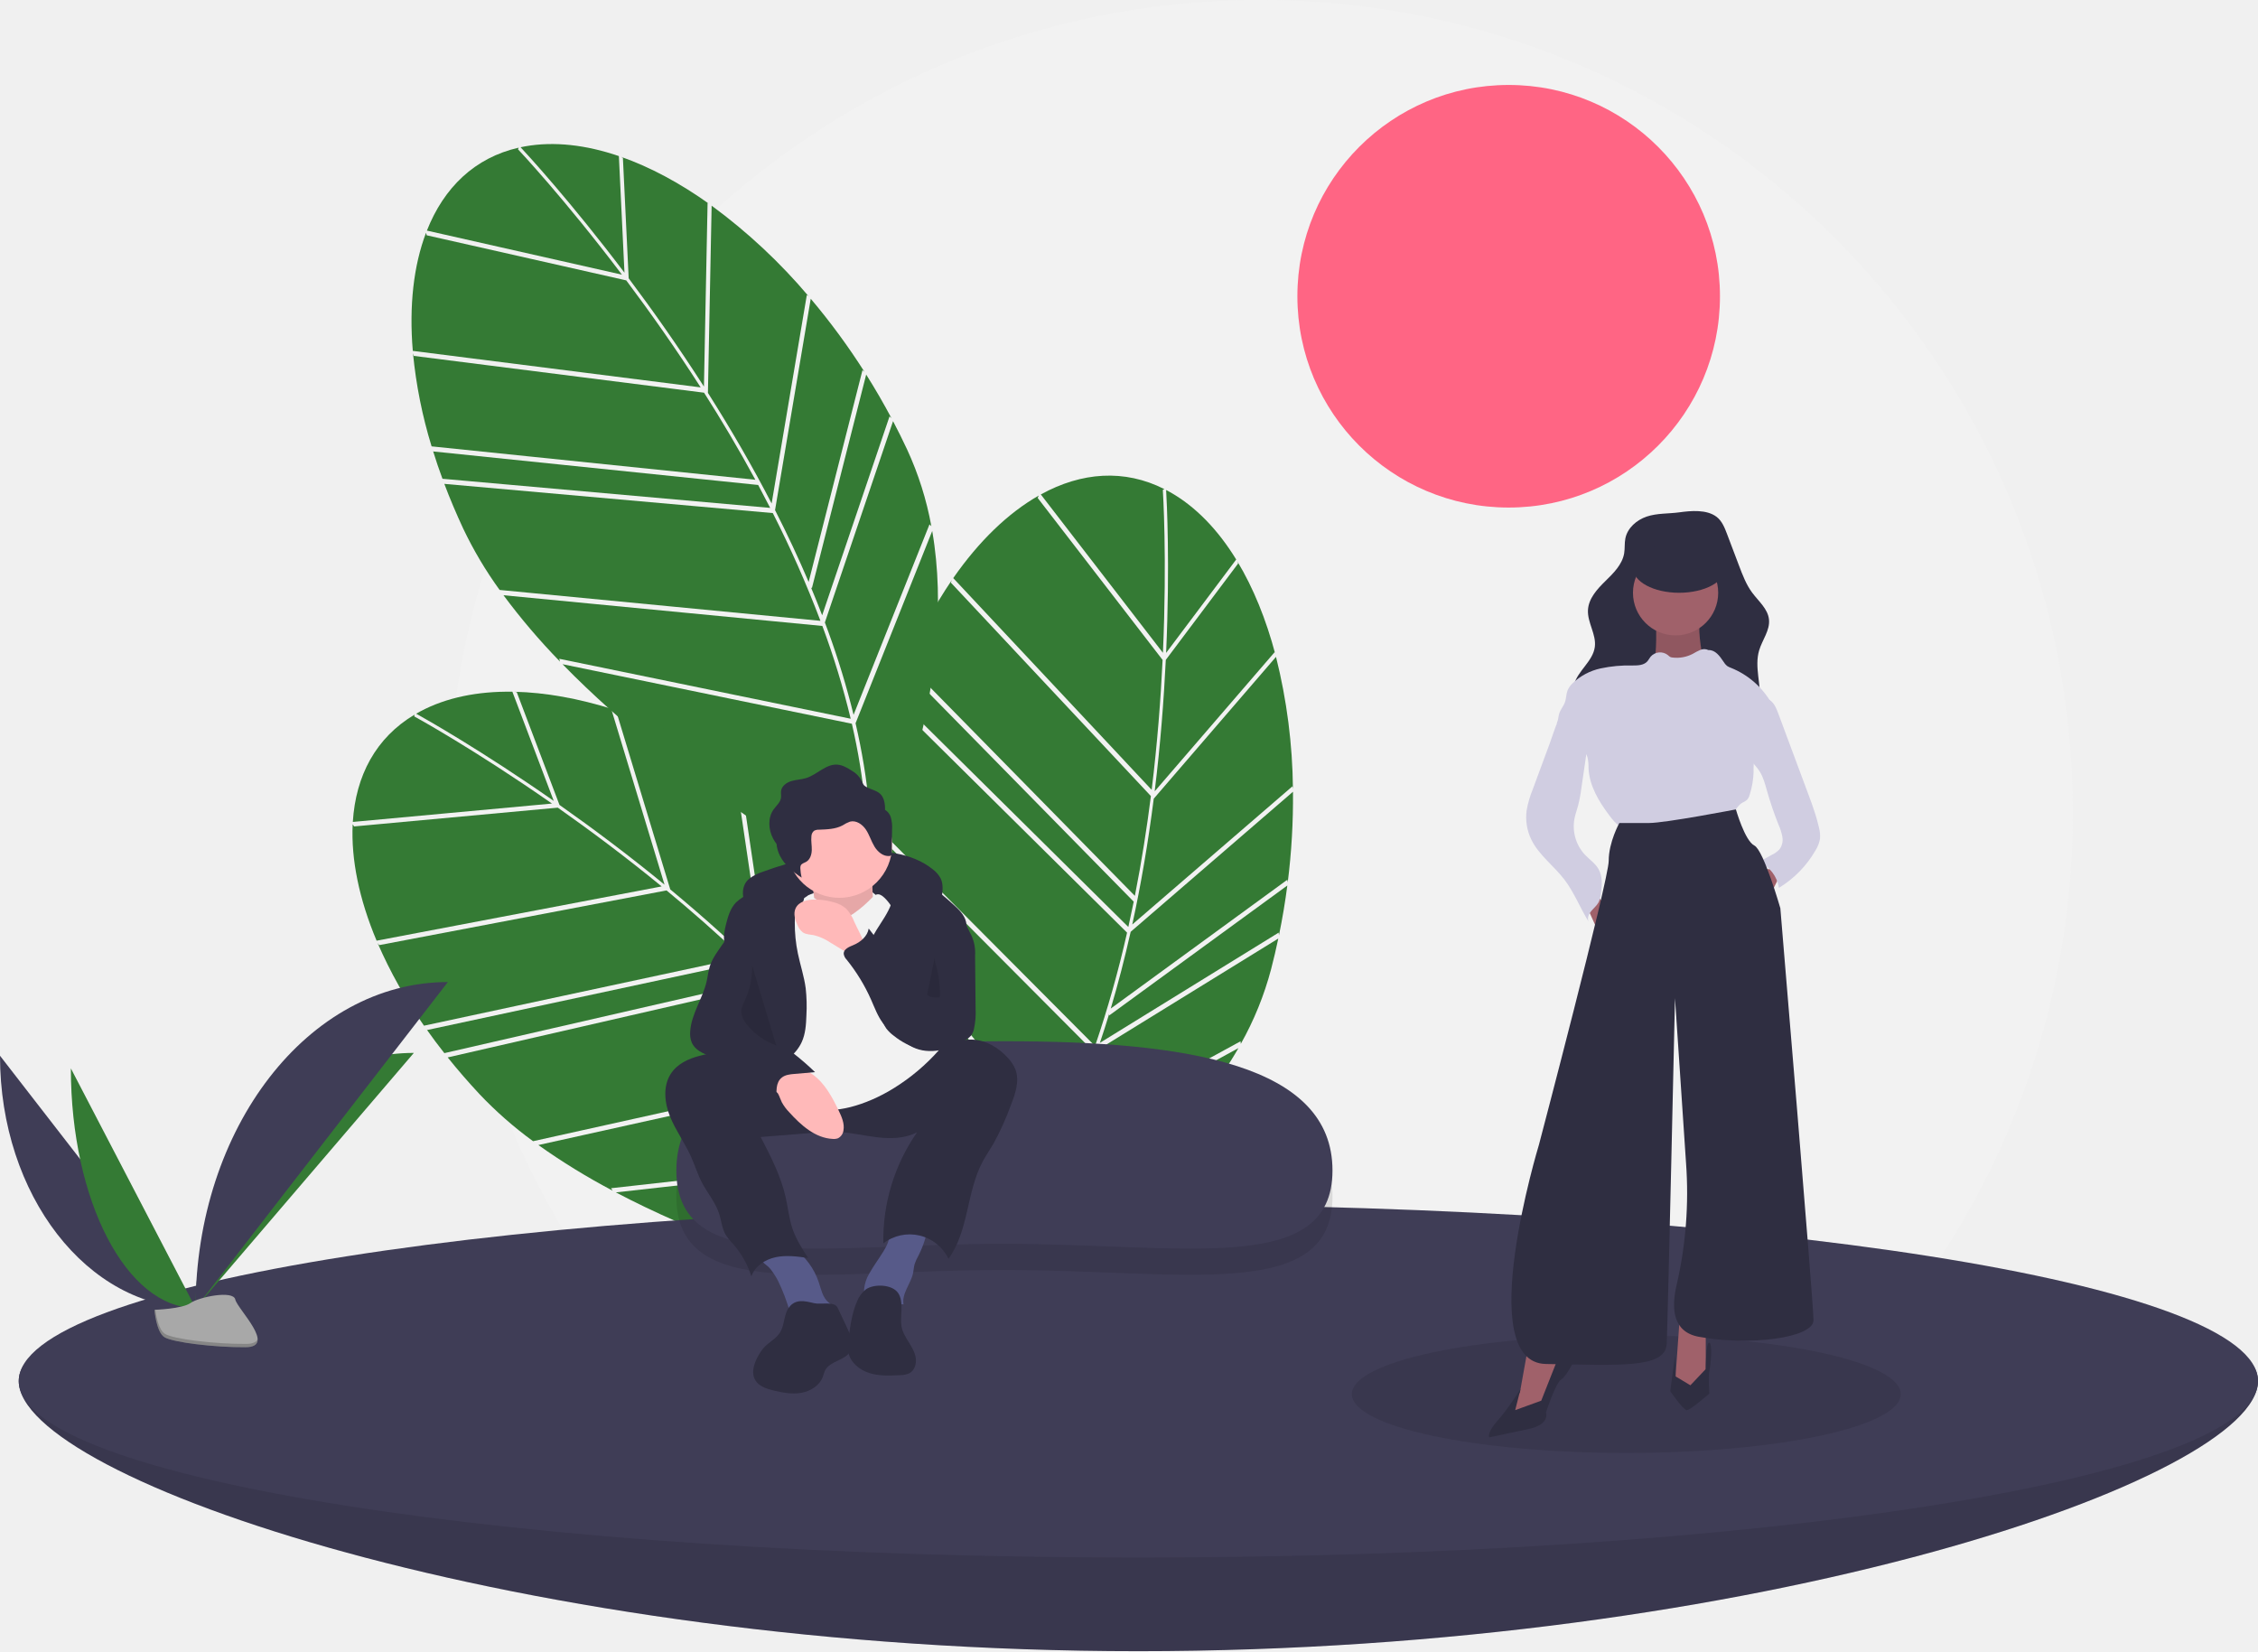
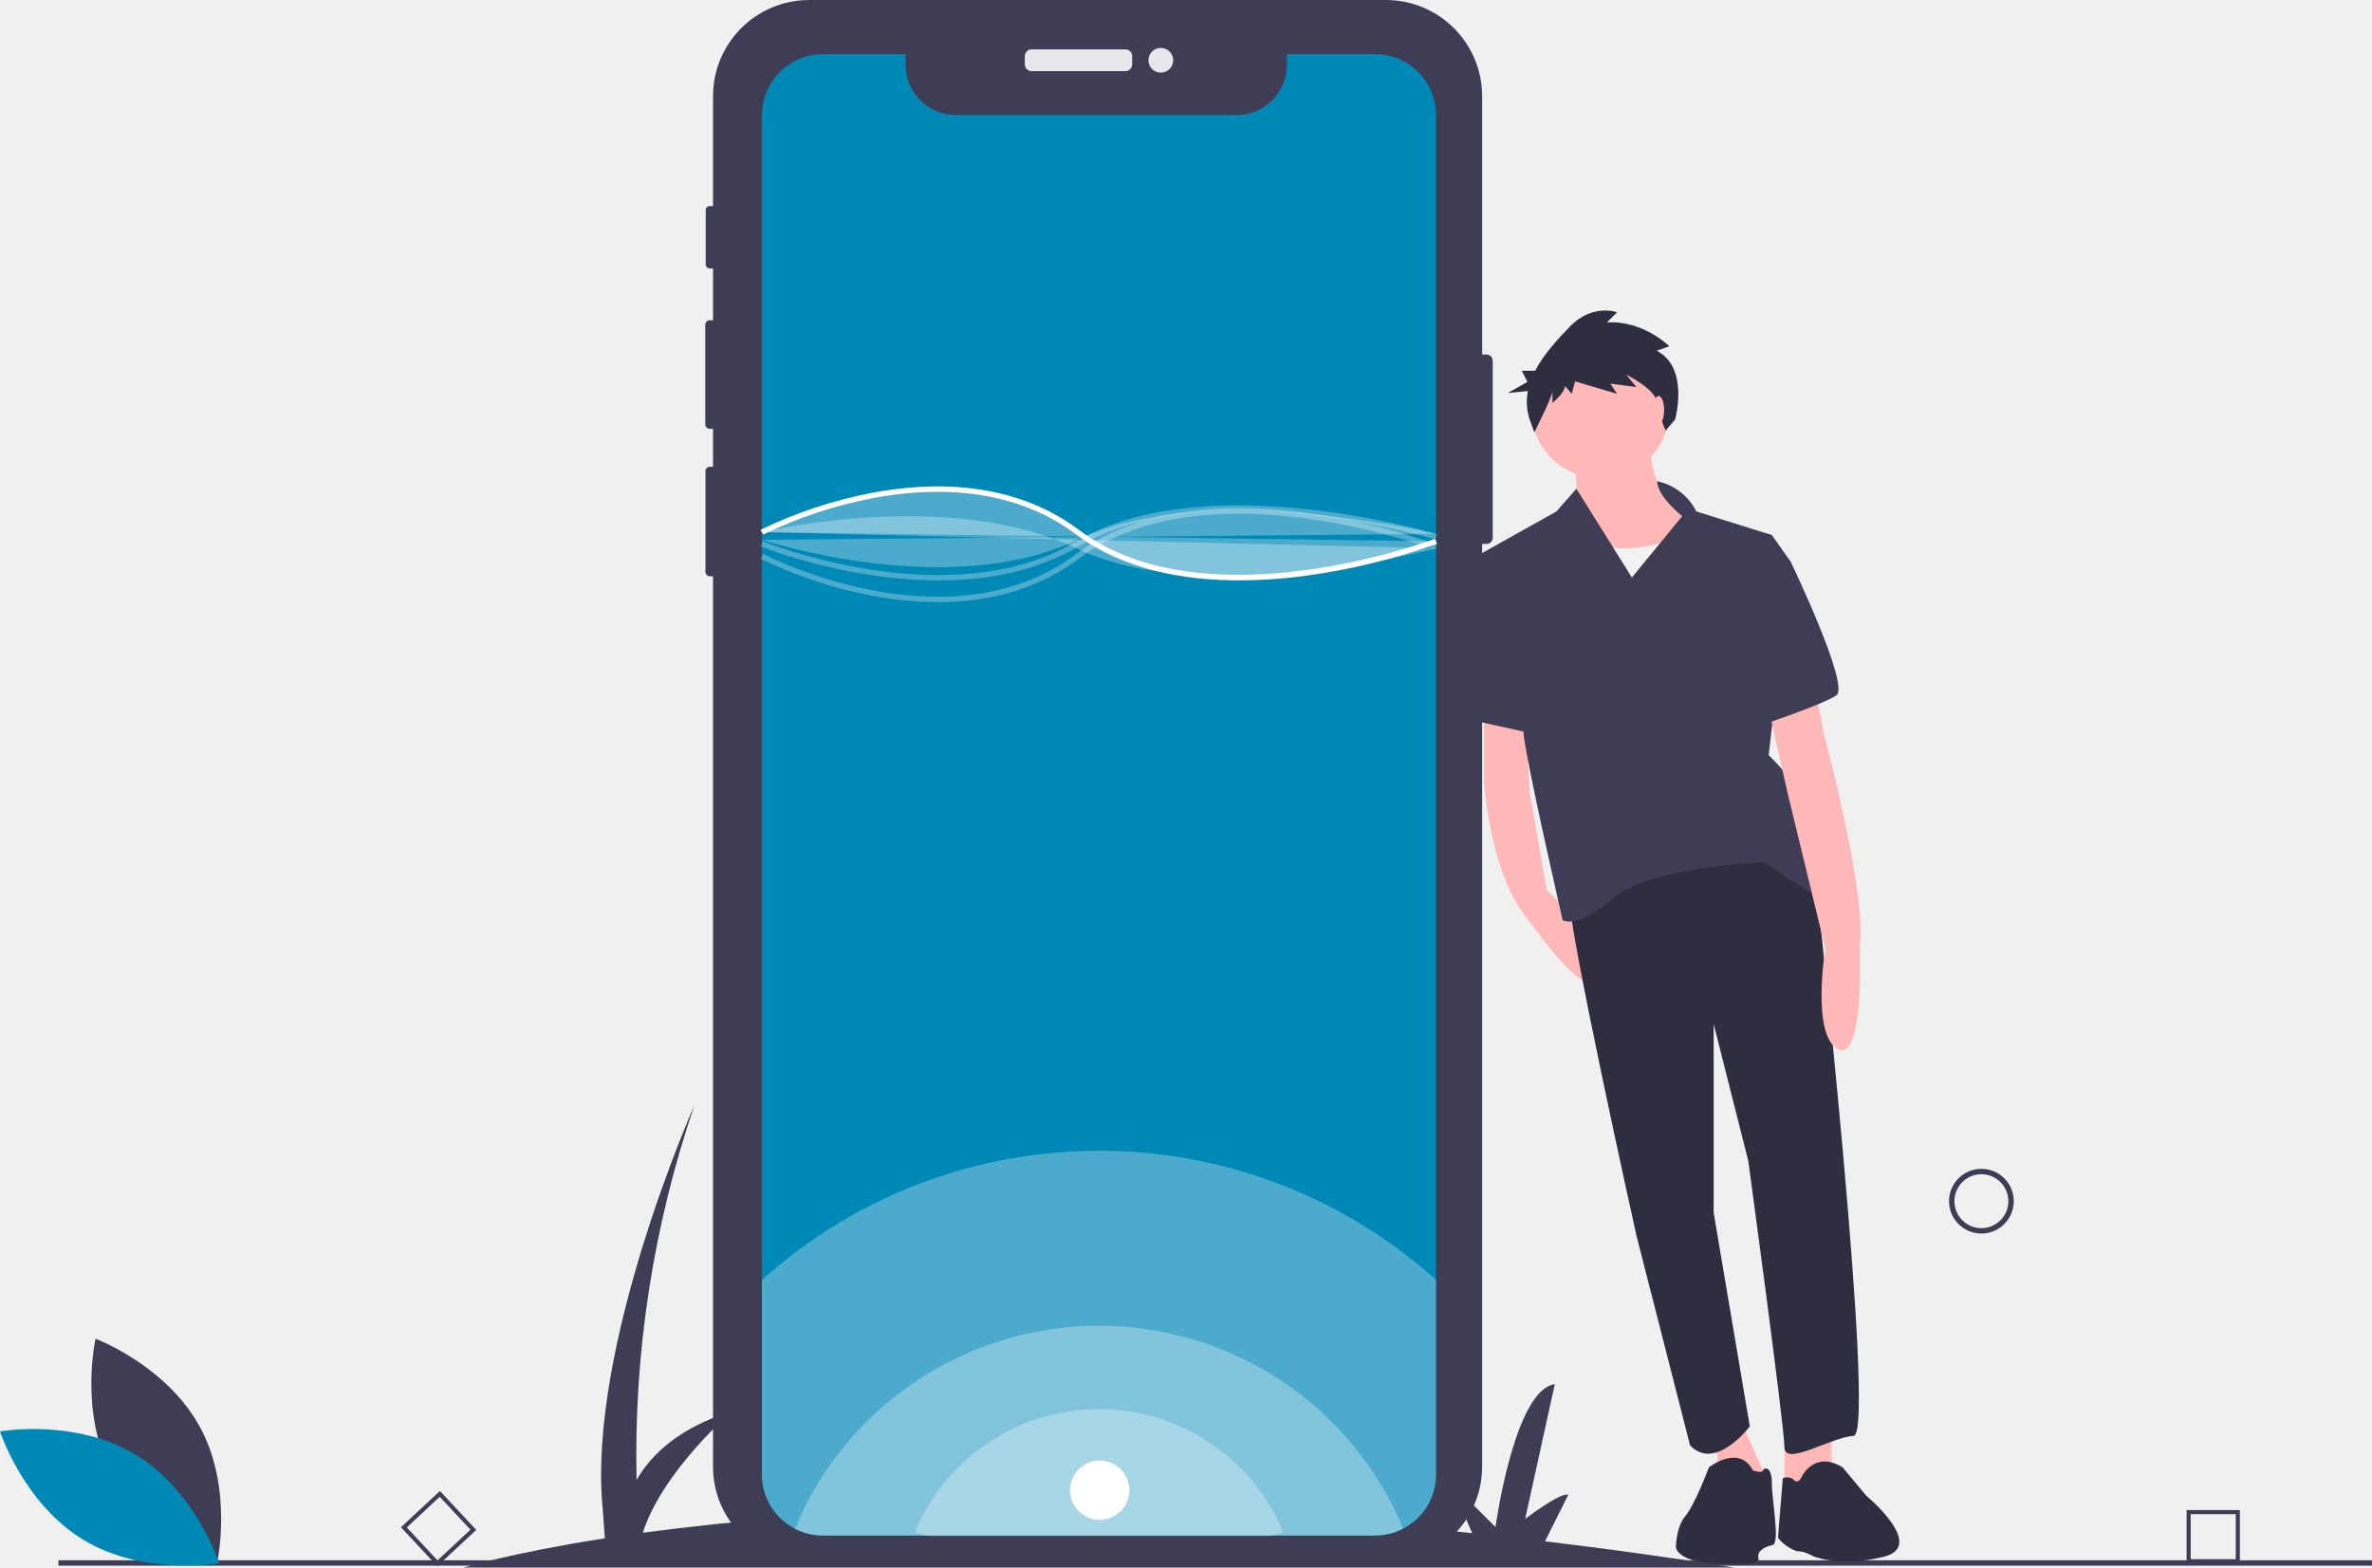
- <svg xmlns="http://www.w3.org/2000/svg" id="abb9925b-5072-4c18-b5df-2f889316df63" data-name="Layer 1" width="1036.608" height="758.001" viewBox="0 0 1036.608 758.001">
-   <circle cx="578.606" cy="373" r="373" fill="#f2f2f2" />
-   <circle cx="692.607" cy="136.001" r="97" fill="#ff6584" />
-   <path d="M367.66,143.483l2.652,55.277c10.991,14.659,22.848,31.434,34.55,49.716l1.671-84.33.922.589c-13.536-9.67-27.296-17.068-40.716-21.764Z" transform="translate(-81.696 -70.99933)" fill="#347a34" />
-   <path d="M368.379,196.191l-2.568-53.545c-15.071-5.14-29.695-6.845-43.062-4.461-.695.124-1.379.267-2.061.412C324.084,142.241,343.877,163.76,368.379,196.191Z" transform="translate(-81.696 -70.99933)" fill="#347a34" />
-   <path d="M490.072,262.138l.89.849q-5.479-10.305-11.616-20.038l-24.925,98.072-.422-.372q2.703,6.454,5.141,12.819Z" transform="translate(-81.696 -70.99933)" fill="#347a34" />
-   <path d="M452.102,206.382l.918.735a258.753,258.753,0,0,0-44.628-41.701l-1.703,85.937q16.335,25.778,29.249,50.782Z" transform="translate(-81.696 -70.99933)" fill="#347a34" />
-   <path d="M271.298,233.212a216.052,216.052,0,0,0,8.537,42.701L428.467,291.243c-7.759-14.309-15.769-27.733-23.545-39.967L271.676,234.381Z" transform="translate(-81.696 -70.99933)" fill="#347a34" />
-   <path d="M285.242,291.953l-.4-1.166,150.429,13.371q-2.726-5.332-5.513-10.523L280.578,278.248l-.392-1.168Q282.441,284.434,285.242,291.953Z" transform="translate(-81.696 -70.99933)" fill="#347a34" />
-   <path d="M477.652,240.904l.905.797a309.002,309.002,0,0,0-24.667-33.563l-16.383,97.048q8.517,16.722,15.428,32.973Z" transform="translate(-81.696 -70.99933)" fill="#347a34" />
-   <path d="M474.471,403.018c5.978,25.871,8.244,50.332,6.748,73.113,8.412-17.924,40.403-92.177,28.445-161.379Z" transform="translate(-81.696 -70.99933)" fill="#347a34" />
-   <path d="M312.838,344.256A298.924,298.924,0,0,0,338.787,374.717l-.363-1.296L472.235,400.949a371.629,371.629,0,0,0-13.01-42.596Z" transform="translate(-81.696 -70.99933)" fill="#347a34" />
-   <path d="M367.224,197.094c-26.518-35.082-47.442-57.255-47.743-57.572l.345-.739c-20.124,4.569-34.332,18.26-42.15,38.077Z" transform="translate(-81.696 -70.99933)" fill="#347a34" />
-   <path d="M460.379,356.76c.494,1.32.997,2.642,1.474,3.956a369.221,369.221,0,0,1,11.703,38.435l34.859-87.429.851.854a146.38,146.38,0,0,0-11.129-35.229q-3.084-6.602-6.458-13.006Z" transform="translate(-81.696 -70.99933)" fill="#347a34" />
-   <path d="M403.364,248.838c-11.582-18.067-23.305-34.64-34.17-49.126l-91.603-20.699-.311-1.156c-5.719,15.06-7.809,33.56-6.077,54.223Z" transform="translate(-81.696 -70.99933)" fill="#347a34" />
-   <path d="M472.777,403.245l-132.832-27.327C395.817,433.273,473.985,477.26,478.974,480.04,481.302,454.77,478.662,428.814,472.777,403.245Z" transform="translate(-81.696 -70.99933)" fill="#347a34" />
-   <path d="M458.284,355.998l.03-.087A501.541,501.541,0,0,0,436.478,306.536L285.679,293.132q3.84,10.17,8.681,20.557a179.711,179.711,0,0,0,16.701,28.132Z" transform="translate(-81.696 -70.99933)" fill="#347a34" />
-   <path d="M650.107,329.67l-33.214,44.265c-.885,18.3-2.452,38.783-5.1,60.327l55.074-63.884.334,1.042c-4.258-16.081-10.137-30.556-17.478-42.732Z" transform="translate(-81.696 -70.99933)" fill="#347a34" />
-   <path d="M617.042,370.724l32.174-42.877c-8.33-13.572-18.505-24.212-30.32-30.902-.615-.348-1.232-.674-1.85-.998C617.338,300.92,618.856,330.118,617.042,370.724Z" transform="translate(-81.696 -70.99933)" fill="#347a34" />
-   <path d="M668.707,499.133l.144,1.221q2.353-11.431,3.834-22.842l-81.749,59.637-.088-.555q-2.034,6.694-4.217,13.152Z" transform="translate(-81.696 -70.99933)" fill="#347a34" />
-   <path d="M675.025,431.973l.238,1.151a258.753,258.753,0,0,0-7.775-60.582l-56.124,65.101q-3.861,30.273-9.862,57.767Z" transform="translate(-81.696 -70.99933)" fill="#347a34" />
-   <path d="M518.659,337.317A216.052,216.052,0,0,0,497.999,375.65L602.696,482.257c3.15-15.969,5.543-31.417,7.358-45.8l-91.848-97.999Z" transform="translate(-81.696 -70.99933)" fill="#347a34" />
-   <path d="M491.933,391.453l.436-1.154L599.699,496.544q1.302-5.845,2.466-11.62L497.082,377.923l.443-1.15Q494.571,383.876,491.933,391.453Z" transform="translate(-81.696 -70.99933)" fill="#347a34" />
-   <path d="M672.685,474.857l.188,1.191a309.003,309.003,0,0,0,2.409-41.583l-74.516,64.296q-4.106,18.311-9.148,35.236Z" transform="translate(-81.696 -70.99933)" fill="#347a34" />
-   <path d="M566.836,597.686c-11.896,23.738-25.753,44.023-41.435,60.615,17.911-8.439,89.91-45.224,124.838-106.15Z" transform="translate(-81.696 -70.99933)" fill="#347a34" />
-   <path d="M479.827,449.337a298.924,298.924,0,0,0,.558,40.011l.547-1.23L566.434,594.667a371.629,371.629,0,0,0,17.148-41.105Z" transform="translate(-81.696 -70.99933)" fill="#347a34" />
-   <path d="M615.577,370.683c1.951-43.933-.022-74.357-.051-74.793l.737-.349c-18.413-9.316-38.088-7.834-56.749,2.443Z" transform="translate(-81.696 -70.99933)" fill="#347a34" />
-   <path d="M585.486,553.071c-.461,1.332-.918,2.671-1.388,3.987a369.22,369.22,0,0,1-15.501,37.066l82.612-45.103.111,1.201a146.38,146.38,0,0,0,13.898-34.231q1.836-7.052,3.322-14.136Z" transform="translate(-81.696 -70.99933)" fill="#347a34" />
-   <path d="M610.409,433.586c2.603-21.302,4.145-41.543,5.016-59.631l-57.349-74.368.498-1.088c-14.01,7.951-27.42,20.867-39.265,37.886Z" transform="translate(-81.696 -70.99933)" fill="#347a34" />
-   <path d="M565.387,596.781l-84.876-105.769c6.45,79.81,38.599,163.545,40.668,168.868C539.089,641.903,553.611,620.228,565.387,596.781Z" transform="translate(-81.696 -70.99933)" fill="#347a34" />
-   <path d="M584.359,551.148l.079-.048a501.541,501.541,0,0,0,14.674-51.955L491.518,392.639q-3.528,10.282-6.426,21.369a179.711,179.711,0,0,0-5.081,32.319Z" transform="translate(-81.696 -70.99933)" fill="#347a34" />
-   <path d="M318.935,388.767l19.608,51.75c14.984,10.544,31.445,22.832,48.225,36.602L362.29,396.403l1.059.275c-15.862-5.012-31.235-7.795-45.45-8.113Z" transform="translate(-81.696 -70.99933)" fill="#347a34" />
-   <path d="M335.911,438.672l-18.993-50.129c-15.922-.23-30.357,2.669-42.332,9.067-.623.333-1.229.68-1.833,1.029C277.109,401.055,302.584,415.403,335.911,438.672Z" transform="translate(-81.696 -70.99933)" fill="#347a34" />
-   <path d="M472.028,463.775l1.108.532q-8.396-8.107-17.241-15.467l6.61,100.974-.516-.223q4.565,5.302,8.852,10.602Z" transform="translate(-81.696 -70.99933)" fill="#347a34" />
-   <path d="M418.684,422.486l1.1.415a258.753,258.753,0,0,0-55.332-25.864l24.943,82.255q23.503,19.467,43.514,39.254Z" transform="translate(-81.696 -70.99933)" fill="#347a34" />
-   <path d="M255.027,503.888a216.052,216.052,0,0,0,21.318,37.971L422.436,510.497c-11.802-11.209-23.569-21.5-34.746-30.733L255.748,504.882Z" transform="translate(-81.696 -70.99933)" fill="#347a34" />
-   <path d="M286.445,555.442l-.741-.986,147.195-33.781q-4.24-4.229-8.495-8.303L277.773,543.85l-.734-.99Q281.457,549.157,286.445,555.442Z" transform="translate(-81.696 -70.99933)" fill="#347a34" />
-   <path d="M453.653,447.42l1.107.479a309.003,309.003,0,0,0-33.833-24.295l14.417,97.359q13.269,13.27,24.865,26.59Z" transform="translate(-81.696 -70.99933)" fill="#347a34" />
-   <path d="M500.737,602.578c13.682,22.756,23.397,45.319,29.017,67.447,2.46-19.646,9.933-100.152-22.83-162.269Z" transform="translate(-81.696 -70.99933)" fill="#347a34" />
-   <path d="M328.856,596.654a298.924,298.924,0,0,0,34.094,20.948l-.746-1.121L497.971,601.301a371.627,371.627,0,0,0-25.539-36.489Z" transform="translate(-81.696 -70.99933)" fill="#347a34" />
-   <path d="M335.091,439.888c-36.063-25.167-62.816-39.787-63.201-39.996l.099-.809c-17.726,10.565-27.007,27.978-28.316,49.241Z" transform="translate(-81.696 -70.99933)" fill="#347a34" />
-   <path d="M473.037,562.942c.878,1.102,1.765,2.205,2.624,3.307A369.22,369.22,0,0,1,498.671,599.184l6.128-93.923,1.074.549a146.38,146.38,0,0,0-21.473-30.064q-4.974-5.326-10.161-10.373Z" transform="translate(-81.696 -70.99933)" fill="#347a34" />
-   <path d="M385.456,477.927c-16.599-13.602-32.871-25.74-47.681-36.159l-93.515,8.629-.653-1.004c-.784,16.09,2.946,34.331,10.98,53.447Z" transform="translate(-81.696 -70.99933)" fill="#347a34" />
-   <path d="M499.196,603.318,364.423,618.387c70.864,37.276,158.8,54.947,164.405,56.049C523.23,649.685,512.696,625.815,499.196,603.318Z" transform="translate(-81.696 -70.99933)" fill="#347a34" />
-   <path d="M470.809,562.864l.001-.092a501.541,501.541,0,0,0-36.028-40.207L287.225,556.428q6.796,8.484,14.61,16.867a179.711,179.711,0,0,0,24.578,21.593Z" transform="translate(-81.696 -70.99933)" fill="#347a34" />
-   <path d="M1118.304,705.001c0,44.735-230.126,124-514,124s-514-79.265-514-124,230.126-38,514-38S1118.304,660.266,1118.304,705.001Z" transform="translate(-81.696 -70.99933)" fill="#3f3d56" />
-   <path d="M1118.304,705.001c0,44.735-230.126,124-514,124s-514-79.265-514-124,230.126-38,514-38S1118.304,660.266,1118.304,705.001Z" transform="translate(-81.696 -70.99933)" opacity="0.1" />
-   <ellipse cx="522.608" cy="634.001" rx="514" ry="81" fill="#3f3d56" />
-   <path d="M693.417,620.338c0,48.737-67.934,33.663-151.113,33.663s-150.104,15.075-150.104-33.663,67.925-59.337,151.104-59.337S693.417,571.601,693.417,620.338Z" transform="translate(-81.696 -70.99933)" opacity="0.1" />
-   <path d="M693.417,608.338c0,48.737-67.934,33.663-151.113,33.663s-150.104,15.075-150.104-33.663,67.925-59.337,151.104-59.337S693.417,559.601,693.417,608.338Z" transform="translate(-81.696 -70.99933)" fill="#3f3d56" />
-   <path d="M425.834,474.232a21.87,21.87,0,0,1,5.987-3.002,152.655,152.655,0,0,1,42.182-9.182c12.543-.889,26.137.167,35.933,8.05a12.355,12.355,0,0,1,3.645,4.247c1.232,2.66.859,5.751.46,8.655a9.78,9.78,0,0,1-.839,3.258c-1.318,2.51-4.564,3.389-7.383,3.088s-5.464-1.494-8.245-2.047a36.856,36.856,0,0,0-5.208-.53l-17.44-.944c-10.845-.587-21.832-1.164-32.47,1.024a32.343,32.343,0,0,0-9.381,3.233c-2.43,1.364-4.066,3.322-6.32.802C422.794,486.457,420.602,478.321,425.834,474.232Z" transform="translate(-81.696 -70.99933)" fill="#2f2e41" />
-   <path d="M452.859,481.944s23.457-10.515,32.355,1.618S480.36,490.842,480.36,490.842l-15.368,4.853-16.986-3.235Z" transform="translate(-81.696 -70.99933)" fill="#f2f2f2" />
-   <path d="M454.072,474.26s3.235,15.368.809,19.413,13.751,9.706,13.751,9.706l15.368-6.471s-4.044-25.075,0-29.928Z" transform="translate(-81.696 -70.99933)" fill="#ffb9b9" />
-   <path d="M454.072,474.26s3.235,15.368.809,19.413,13.751,9.706,13.751,9.706l15.368-6.471s-4.044-25.075,0-29.928Z" transform="translate(-81.696 -70.99933)" opacity="0.1" />
-   <path d="M438.915,659.055a88.474,88.474,0,0,1,5.345,14.008,1.14,1.14,0,0,0,1.416.942l14.387-.016c1.776-.002,4.158-.572,4.139-2.348-.013-1.247-1.288-2.025-2.237-2.835-2.634-2.247-3.319-5.953-4.41-9.239a31.343,31.343,0,0,0-11.662-15.664,6.826,6.826,0,0,0-2.493-1.232,6.951,6.951,0,0,0-2.733.148c-2.526.51-11.957,2.253-10.175,5.927.767,1.582,3.61,3.228,4.802,4.706A33.797,33.797,0,0,1,438.915,659.055Z" transform="translate(-81.696 -70.99933)" fill="#575a89" />
-   <path d="M488.946,642.368a32.69,32.69,0,0,1-1.691,3.109c-2.084,3.438-4.544,6.644-6.485,10.165a16.778,16.778,0,0,0-2.364,7.074,7.857,7.857,0,0,0,2.746,6.685c2.089,1.585,4.952,1.658,7.548,1.289s5.176-1.113,7.791-.917c-.881-4.988,3.325-9.378,4.377-14.333.296-1.392.339-2.835.736-4.201a20.591,20.591,0,0,1,1.628-3.601,46.556,46.556,0,0,0,4.394-12.959c.099-.547-12.789-.637-13.998-.375C489.854,635.119,490.406,639.24,488.946,642.368Z" transform="translate(-81.696 -70.99933)" fill="#575a89" />
-   <path d="M389.609,564.002c-3.679,5.758-2.832,13.388-.247,19.713s6.697,11.917,9.512,18.143c1.795,3.969,3.053,8.178,5.074,12.037,2.502,4.779,6.156,8.991,7.835,14.117,1.07,3.268,1.316,6.849,3.05,9.818a30.092,30.092,0,0,0,3.572,4.432,40.956,40.956,0,0,1,8.234,14.708c1.585-4.721,6.33-7.816,11.204-8.837s9.924-.327,14.855.369c-2.751-4.261-5.528-8.576-7.167-13.376-1.586-4.642-2.054-9.58-3.122-14.367-2.19-9.817-6.87-18.872-11.502-27.801l23.81-1.889a92.829,92.829,0,0,1,11.698-.434c6.146.29,12.166,1.796,18.279,2.493s12.58.514,18.028-2.345a86.39,86.39,0,0,0-15.5,51.019,19.753,19.753,0,0,1,29.902,7.057c9.331-12.751,8.222-30.503,15.616-44.467,1.52-2.871,3.384-5.546,5.025-8.35a123.089,123.089,0,0,0,7.939-17.544c2.068-5.29,4.152-11.176,2.168-16.498a17.226,17.226,0,0,0-3.535-5.436c-4.266-4.703-10.204-8.183-16.552-8.327-9.745-.222-17.796,7.001-26.344,11.685a60.623,60.623,0,0,1-33.269,6.899c-11.742-.831-22.957-4.675-34.144-8.06a162.454,162.454,0,0,0-17.04-4.396c-4.798-.9-9.367.097-14.094,1.324C397.745,557.025,392.571,559.366,389.609,564.002Z" transform="translate(-81.696 -70.99933)" fill="#2f2e41" />
-   <path d="M491.28,458.892a24.286,24.286,0,0,1-24.266,24.266,23.681,23.681,0,0,1-4.311-.388,24.265,24.265,0,1,1,28.577-23.878Z" transform="translate(-81.696 -70.99933)" fill="#ffb9b9" />
-   <path d="M452.859,481.944s4.449,2.022,6.066,3.64,6.471,10.515,14.56,4.853,8.898-8.898,11.324-8.898,5.662,4.853,5.662,4.853l22.244,66.731a93.16,93.16,0,0,1-20.626,17.391c-12.942,8.089-28.31,12.133-35.59,8.898s-21.03-5.662-23.457-12.133-6.471-25.884-6.471-25.884l11.324-49.341Z" transform="translate(-81.696 -70.99933)" fill="#f2f2f2" />
-   <path d="M449.735,549.434c1.763-3.809,2.02-8.121,2.169-12.315a74.654,74.654,0,0,0-.329-12.458c-.717-5.411-2.479-10.623-3.591-15.967a67.5,67.5,0,0,1-1.415-14.25c.016-2.184.174-4.484,1.365-6.315.83-1.278,2.129-2.267,2.648-3.7,1.017-2.809-1.496-5.751-4.251-6.908A16.726,16.726,0,0,0,435.86,477.101a49.818,49.818,0,0,0-9.849,4.029,22.549,22.549,0,0,0-6.435,4.16c-2.511,2.598-3.615,6.217-4.506,9.718-.714,2.802-1.348,5.725-.805,8.565.882,4.613,4.642,8.082,6.646,12.329,2.328,4.931,2.171,10.678,1.245,16.052s-2.569,10.628-3.076,16.058.271,11.266,3.673,15.528c1.386,1.737,5.147,5.853,7.684,5.387,1.994-.366,4.884-4.755,6.49-6.146C441.566,558.764,447.071,555.189,449.735,549.434Z" transform="translate(-81.696 -70.99933)" fill="#2f2e41" />
-   <path d="M492.114,479.307c.071,4.511-1.918,8.799-4.256,12.658s-5.086,7.508-6.809,11.677a26.764,26.764,0,0,0-1.249,16.466,53.12,53.12,0,0,0,1.784,5.51l4.432,12.156a21.099,21.099,0,0,0,2.57,5.396,17.424,17.424,0,0,0,3.493,3.36,32.597,32.597,0,0,0,11.396,5.945,19.272,19.272,0,0,0,12.672-.723,183.365,183.365,0,0,1,7.871-48.598c.886-2.912,1.854-5.977,1.171-8.942-.766-3.322-3.434-5.816-5.97-8.093-7.757-6.966-16.287-14.282-26.67-15.221C486.539,470.352,492.063,476.045,492.114,479.307Z" transform="translate(-81.696 -70.99933)" fill="#2f2e41" />
-   <path d="M439.033,573.349c.615,1.204.998,2.516,1.606,3.723a20.803,20.803,0,0,0,3.3,4.438c5.408,5.997,12.019,11.971,20.086,12.333a5.508,5.508,0,0,0,2.368-.298,4.694,4.694,0,0,0,2.52-3.602c.572-3.132-.811-6.258-2.195-9.126-3.001-6.215-6.377-12.587-11.995-16.596a22.506,22.506,0,0,0-19.417-2.921c-2.926.901-7.779,2.476-3.904,5.146C434.341,568.471,437.329,570.013,439.033,573.349Z" transform="translate(-81.696 -70.99933)" fill="#ffb9b9" />
-   <path d="M473.906,494.224a18.078,18.078,0,0,0-3.796-6.121,14.083,14.083,0,0,0-5.798-2.938,31.71,31.71,0,0,0-8.506-1.219c-3.426-.021-7.398.898-8.852,3.999-1.155,2.463-.26,5.379.903,7.838a7.685,7.685,0,0,0,2.398,3.239c1.477.998,3.388.966,5.139,1.301a23.703,23.703,0,0,1,7.595,3.442l6,3.627,10.306,6.229c-.272-.164-.175-7.231-.492-8.39C477.783,501.502,475.488,497.758,473.906,494.224Z" transform="translate(-81.696 -70.99933)" fill="#ffb9b9" />
-   <path d="M443.885,671.231c-2.411,3.277-1.928,7.961-4.064,11.424-1.852,3.002-5.341,4.575-7.657,7.235a19.396,19.396,0,0,0-1.969,2.832c-2.148,3.599-3.895,8.211-1.779,11.829,1.702,2.91,5.28,4.048,8.561,4.823,4.147.98,8.456,1.764,12.651,1.015s8.295-3.318,9.791-7.308a28.229,28.229,0,0,1,1.047-2.954c2.274-4.476,9.406-4.525,11.733-8.974,1.629-3.113.132-6.877-1.365-10.056L466.265,671.388c-1.517-3.222-7.665-1.369-10.87-2.141C451.214,668.24,446.893,667.13,443.885,671.231Z" transform="translate(-81.696 -70.99933)" fill="#2f2e41" />
-   <path d="M479.236,662.89a12.996,12.996,0,0,0-4.135,5.665c-2.262,5.218-3.039,10.939-3.793,16.576a20.075,20.075,0,0,0-.131,6.799c.975,4.604,5.146,7.994,9.637,9.402s9.306,1.191,14.007.96a10.028,10.028,0,0,0,4.403-.894c2.362-1.302,3.285-4.364,2.88-7.031s-1.862-5.04-3.288-7.329-2.884-4.661-3.293-7.327c-.687-4.485,1.252-11.069-1.504-15.126C491.257,660.517,482.921,660.307,479.236,662.89Z" transform="translate(-81.696 -70.99933)" fill="#2f2e41" />
-   <path d="M490.669,446.246a6.159,6.159,0,0,0-2.671-3.487,14.136,14.136,0,0,0-.564-4.602c-1.47-4.344-4.951-4.095-8.235-6.016-1.425-.833-1.337-1.57-2.079-2.939a10.907,10.907,0,0,0-4.203-4.288c-2.107-1.343-4.332-2.725-6.825-2.895-5.239-.357-9.256,4.571-14.263,6.152-2.207.697-4.579.726-6.797,1.385s-4.432,2.232-4.763,4.523c-.153,1.058.117,2.143-.038,3.2-.308,2.101-2.151,3.573-3.386,5.302-2.729,3.822-2.417,9.222-.234,13.38a18.807,18.807,0,0,0,1.574,2.463,15.15,15.15,0,0,0,1.662,5.626c2.183,4.159,5.938,7.266,9.861,9.848a23.276,23.276,0,0,1-.582-4.199,2.897,2.897,0,0,1,.179-1.391c.437-.913,1.591-1.156,2.472-1.656,1.823-1.036,2.538-3.329,2.591-5.425s-.392-4.196-.172-6.282a3.432,3.432,0,0,1,1.175-2.525,4.059,4.059,0,0,1,2.215-.528c3.736-.152,7.639-.221,10.934-1.988a16.203,16.203,0,0,1,3.403-1.722c2.8-.73,5.662,1.232,7.276,3.635s2.418,5.261,3.907,7.742,4.061,4.694,6.94,4.4a1.152,1.152,0,0,0,.86-.382,1.289,1.289,0,0,0,.158-.732l.161-11.005A16.633,16.633,0,0,0,490.669,446.246Z" transform="translate(-81.696 -70.99933)" fill="#2f2e41" />
-   <path d="M413.875,503.809c-2.315,3.416-4.985,6.7-6.257,10.625-.748,2.307-.98,4.746-1.522,7.11-1.804,7.874-7.015,14.868-7.539,22.93a10.902,10.902,0,0,0,.766,5.265c1.495,3.252,5.072,4.965,8.485,6.043s7.077,1.855,9.801,4.176a30.036,30.036,0,0,1,3.714,4.306,35.976,35.976,0,0,0,17.184,11.757c-.534-3.681-.785-8.117,2.157-10.392,1.593-1.231,3.721-1.451,5.726-1.624l9.477-.819a121.786,121.786,0,0,0-20.775-16.184c-2.621-1.619-5.473-3.327-6.67-6.165a14.891,14.891,0,0,1-.756-5.688,140.155,140.155,0,0,0-1.785-21.041c-.78-4.832-1.813-9.62-2.995-14.37-.332-1.333-2.292-7.314-4.705-5.915-.568.33-1.1,4.124-1.432,4.911A29.785,29.785,0,0,1,413.875,503.809Z" transform="translate(-81.696 -70.99933)" fill="#2f2e41" />
-   <path d="M523.032,490.901l3.87,8.049a19.341,19.341,0,0,1,2.44,10.884l.23,24.145a35.162,35.162,0,0,1-.794,9.615,7.7,7.7,0,0,1-1.335,2.871,8.973,8.973,0,0,1-2.289,1.844c-7.325,4.577-16.823,7.178-24.562,3.343a33.99,33.99,0,0,1-5.036-3.287c-3.084-2.284-6.214-4.613-8.522-7.68-2.415-3.21-3.799-7.053-5.423-10.726a82.43,82.43,0,0,0-11.206-18.379,4.846,4.846,0,0,1-1.388-2.751c-.048-2.116,2.463-3.158,4.421-3.963,3.345-1.376,6.499-4.03,7.059-7.603,7.113,9.327,14.961,19.182,26.185,22.59a1.158,1.158,0,0,0,1.781-.99c.637-2.666.862-5.411,1.328-8.111a46.202,46.202,0,0,1,4.874-14.057C515.995,494.232,520.3,485.22,523.032,490.901Z" transform="translate(-81.696 -70.99933)" fill="#2f2e41" />
-   <path d="M426.99,514.178a37.123,37.123,0,0,1-3.547,16.543,13.67,13.67,0,0,0-1.389,3.644c-.425,2.719,1.123,5.352,2.892,7.461a30.678,30.678,0,0,0,13.117,9.125" transform="translate(-81.696 -70.99933)" opacity="0.1" />
-   <path d="M511.033,509.362c-.57,1.534-.052,3.229.387,4.805a48.418,48.418,0,0,1,1.765,14.049.511.511,0,0,1-.598.613c-1.867.114-4.004.126-5.271-1.25" transform="translate(-81.696 -70.99933)" opacity="0.1" />
-   <ellipse cx="746.608" cy="640.001" rx="126" ry="27" opacity="0.1" />
-   <polygon points="809.608 399.001 800.608 408.001 809.608 417.001 818.608 399.001 809.608 399.001" fill="#a0616a" />
-   <path d="M893.33,391.96c2.526,1.034,3.727,3.859,4.679,6.417l11.675,31.371,2.272,6.106c1.114,2.995,2.23,5.991,3.172,9.044q.894,2.897,1.579,5.853a15.392,15.392,0,0,1,.538,5.189,14.421,14.421,0,0,1-2.063,5.406,48.394,48.394,0,0,1-16.816,17.247,15.697,15.697,0,0,0-9.126-11.936l6.037-3.32a10.916,10.916,0,0,0,3.383-2.478,7.431,7.431,0,0,0,1.292-5.663,24.341,24.341,0,0,0-1.792-5.682,155.063,155.063,0,0,1-5.265-15.454c-.877-3.1-1.682-6.285-3.42-8.998-1.576-2.461-3.859-4.428-5.292-6.976-2.183-3.882-2.127-8.662-1.163-13.01.814-3.671,2.179-7.204,3.327-10.778C887.249,391.492,890.626,390.853,893.33,391.96Z" transform="translate(-81.696 -70.99933)" fill="#d0cde1" />
-   <path d="M837.668,308.144c-4.642,1.568-8.848,5.235-9.799,10.041-.441,2.228-.17,4.544-.541,6.785-.86,5.197-4.939,9.166-8.702,12.852s-7.648,7.97-7.923,13.231c-.301,5.76,3.877,11.157,3.154,16.88-.84,6.649-7.862,10.957-9.598,17.43-1.159,4.322.261,8.978,2.598,12.794,4.453,7.272,12.065,12.209,20.171,14.856s16.739,3.203,25.266,3.293c10.382.109,21.655-.783,29.456-7.635a23.598,23.598,0,0,0,7.834-15.362c.741-7.937-2.572-16.139-.287-23.776,1.438-4.807,5.045-9.196,4.506-14.184-.526-4.877-4.786-8.334-7.708-12.274-2.728-3.679-4.384-8.023-6.007-12.306l-5.552-14.655c-1.091-2.881-2.29-5.911-4.722-7.801-4.553-3.54-11.875-2.844-17.199-2.114C847.677,306.874,842.418,306.54,837.668,308.144Z" transform="translate(-81.696 -70.99933)" fill="#2f2e41" />
-   <path d="M841.963,356.439s.543,16.302-1.087,17.933,6.521,12.499,6.521,12.499l14.672-.543,7.608-5.978-6.521-8.695s-2.717-14.129-.543-17.389S841.963,356.439,841.963,356.439Z" transform="translate(-81.696 -70.99933)" fill="#a0616a" />
-   <path d="M841.963,356.439s.543,16.302-1.087,17.933,6.521,12.499,6.521,12.499l14.672-.543,7.608-5.978-6.521-8.695s-2.717-14.129-.543-17.389S841.963,356.439,841.963,356.439Z" transform="translate(-81.696 -70.99933)" opacity="0.1" />
-   <polygon points="726.303 411.24 735.541 431.89 742.606 423.195 728.477 404.719 726.303 411.24" fill="#a0616a" />
-   <polygon points="701.578 618.009 697.774 639.203 691.253 648.441 695.057 650.614 701.578 649.527 709.186 646.81 712.446 634.312 718.424 618.009 701.578 618.009" fill="#a0616a" />
-   <polygon points="771.135 604.967 768.961 635.399 774.395 639.746 783.09 632.138 783.09 609.858 771.135 604.967" fill="#a0616a" />
-   <circle cx="769.233" cy="272.126" r="19.563" fill="#a0616a" />
-   <path d="M866.025,369.438a4.528,4.528,0,0,0-3.769-.072,30.592,30.592,0,0,0-3.45,1.798,15.979,15.979,0,0,1-9.287,1.689,3.195,3.195,0,0,1-1.085-.279,5.222,5.222,0,0,1-.995-.803,5.757,5.757,0,0,0-7.971.687c-.575.716-.968,1.571-1.595,2.241-1.624,1.737-4.304,1.807-6.681,1.803a61.953,61.953,0,0,0-14.679,1.345,26.885,26.885,0,0,0-12.89,6.83,9.817,9.817,0,0,0-2.29,3.265c-.656,1.691-.569,3.59-1.159,5.305-.656,1.91-2.11,3.477-2.699,5.409-.443,1.455-.381,3.075-1.123,4.403,3.176,2.749,5.866,6.414,9.042,9.163,2.103,1.82,4.304,3.789,5.094,6.455a21.13,21.13,0,0,1,.47,5.006c.393,8.038,4.752,15.33,9.627,21.733a24.508,24.508,0,0,0,4.751,5.048,20.621,20.621,0,0,0,8.202,3.293c5.552,1.136,11.266,1.13,16.932,1.073,5.856-.058,11.815-.182,17.381-2.002a15.454,15.454,0,0,0,7.346-4.562c2.29-2.812,3.183-6.88,6.307-8.722a11.462,11.462,0,0,0,2.136-1.276,5.542,5.542,0,0,0,1.309-2.443,37.84,37.84,0,0,0,1.789-10.547,30.687,30.687,0,0,1,.435-6.421,21.835,21.835,0,0,1,2.34-5.314l6.473-11.74c.526-.954.39-2.358.437-3.447a8.499,8.499,0,0,0-1.392-4.408,37.604,37.604,0,0,0-18.705-16.373,7.708,7.708,0,0,1-1.767-.866,7.27,7.27,0,0,1-1.617-1.93C871.225,372.192,869.127,369.276,866.025,369.438Z" transform="translate(-81.696 -70.99933)" fill="#d0cde1" />
-   <path d="M785.349,433.374a46.581,46.581,0,0,0-2.796,9.641,23.422,23.422,0,0,0,2.117,13.364c3.488,7.181,10.356,12.051,15.203,18.394,4.504,5.893,7.186,12.957,11.085,19.267-.68-1.606.146-3.465,1.259-4.808s2.536-2.457,3.352-3.998a11.658,11.658,0,0,0,1.033-3.783c.582-3.912.896-8.163-1.098-11.579-1.501-2.571-4.095-4.279-6.148-6.435a19.181,19.181,0,0,1-4.856-16.603c.395-2.034,1.122-3.986,1.667-5.985a68.465,68.465,0,0,0,1.527-8.16l2.447-16.808c.651-4.47,1.201-9.418-1.33-13.159a5.513,5.513,0,0,0-1.986-1.879,7.136,7.136,0,0,0-2.114-.595c-2.663-.435-6.271-1.602-7.571,1.252-1.569,3.444-2.662,7.199-3.976,10.75Z" transform="translate(-81.696 -70.99933)" fill="#d0cde1" />
-   <path d="M878.614,442.57s-32.304,6.249-39.912,6.249H825.117s-4.891,8.695-4.891,17.389-32.061,130.419-32.061,130.419-30.431,99.988,3.26,100.532,54.885,2.174,55.428-9.238,3.804-158.677,3.804-158.677l5.072,75.723a187.987,187.987,0,0,1-4.319,55.905c-2.433,10.267-2.055,21.524,10.115,23.788,23.367,4.347,52.711.543,52.711-7.608s-15.216-189.108-15.216-189.108-7.608-26.627-11.955-28.801S878.614,442.57,878.614,442.57Z" transform="translate(-81.696 -70.99933)" fill="#2f2e41" />
-   <path d="M777.296,718.353l11.955-4.347,8.151-20.65,8.695-1.087s-4.891,10.325-7.608,11.955-7.064,15.216-7.064,15.216,2.174,5.434-8.151,7.608-17.933,3.804-17.933,3.804-1.087-2.174,3.804-7.608,10.601-14.583,10.601-14.583Z" transform="translate(-81.696 -70.99933)" fill="#2f2e41" />
-   <path d="M850.657,693.356l-2.174,16.302s5.978,8.695,7.608,8.695,10.325-7.608,10.325-7.608-.543-8.151,0-10.325,1.63-12.499,0-13.042-1.63,12.111-1.63,12.111l-7.064,7.452-6.811-4.084Z" transform="translate(-81.696 -70.99933)" fill="#2f2e41" />
-   <ellipse cx="770.863" cy="260.714" rx="21.193" ry="11.412" fill="#2f2e41" />
-   <path d="M81.696,555.659c0,64.016,40.16,115.817,89.791,115.817" transform="translate(-81.696 -70.99933)" fill="#3f3d56" />
-   <path d="M171.487,671.477c0-64.735,44.817-117.118,100.201-117.118" transform="translate(-81.696 -70.99933)" fill="#347a34" />
-   <path d="M114.229,561.463c0,60.809,25.61,110.014,57.258,110.014" transform="translate(-81.696 -70.99933)" fill="#347a34" />
-   <path d="M171.487,671.477c0-82.717,51.801-149.651,115.817-149.651" transform="translate(-81.696 -70.99933)" fill="#3f3d56" />
-   <path d="M152.597,672.293s12.734-.392,16.571-3.125,19.588-5.996,20.54-1.613,19.137,21.798,4.76,21.914-33.404-2.239-37.235-4.573S152.597,672.293,152.597,672.293Z" transform="translate(-81.696 -70.99933)" fill="#a8a8a8" />
-   <path d="M194.725,687.943c-14.376.116-33.404-2.239-37.235-4.573-2.917-1.777-4.079-8.153-4.468-11.094-.269.012-.425.017-.425.017s.807,10.27,4.637,12.603,22.858,4.689,37.235,4.572c4.15-.033,5.583-1.51,5.505-3.697C199.397,687.093,197.814,687.918,194.725,687.943Z" transform="translate(-81.696 -70.99933)" opacity="0.2" />
+ <svg xmlns="http://www.w3.org/2000/svg" id="f7bb3db6-0aca-42e3-bcc4-5e9b3a55e19d" data-name="Layer 1" width="879.5" height="581.351" viewBox="0 0 879.5 581.351">
+   <path d="M803.25,740.675q-36.476-5.71-70.143-9.714L741.75,713.675c-3-1-16,9-16,9l11-50c-15,2-22,53-22,53l-17-17,8.368,19.247c-68.681-7.217-127.947-9.469-177.766-8.952L535.75,704.175c-3-1-16,9-16,9l11-50c-15,2-22,53-22,53l-17-17,8.863,20.386A997.852,997.852,0,0,0,398.591,727.777c7.382-22.996,33.159-45.102,33.159-45.102-19.821,6.166-30.132,16.212-35.469,25.525A401.561,401.561,0,0,1,417.75,569.175s-40,90-34,150l.761,10.658C349.712,735.262,332.25,740.675,332.25,740.675Z" transform="translate(-160.25 -159.3247)" fill="#3f3d56" />
+   <path d="M894.922,616.811a12,12,0,1,1,12-12A12.014,12.014,0,0,1,894.922,616.811Zm0-22a10,10,0,1,0,10,10A10.011,10.011,0,0,0,894.922,594.811Z" transform="translate(-160.25 -159.3247)" fill="#3f3d56" />
+   <path d="M990.75,739.101H971.009V719.36H990.75Zm-18.223-1.519h16.704v-16.704H972.527Z" transform="translate(-160.25 -159.3247)" fill="#3f3d56" />
+   <path d="M322.394,740.181l-13.465-14.436L323.365,712.28l13.465,14.436ZM311.075,725.819l11.394,12.215,12.215-11.394L323.29,714.426Z" transform="translate(-160.25 -159.3247)" fill="#3f3d56" />
+   <rect x="21.672" y="578.662" width="857.828" height="2" fill="#3f3d56" />
+   <path d="M713.725,293.085v65.68a2.296,2.296,0,0,1-2.29,2.29h-1.63v342.15a35.702,35.702,0,0,1-35.7,35.7H460.315a35.693,35.693,0,0,1-35.69-35.7v-330.15h-1.18a1.618,1.618,0,0,1-1.62-1.61v-37.38a1.62,1.62,0,0,1,1.62-1.62h1.18v-14.08H423.435a1.696,1.696,0,0,1-1.69-1.7v-36.87a1.694,1.694,0,0,1,1.69-1.69H424.625v-19.22H423.415a1.498,1.498,0,0,1-1.5-1.5v-20.12a1.507,1.507,0,0,1,1.5-1.51H424.625v-40.74a35.691,35.691,0,0,1,35.69-35.69H674.105a35.7,35.7,0,0,1,35.7,35.69v95.78H711.435A2.296,2.296,0,0,1,713.725,293.085Z" transform="translate(-160.25 -159.3247)" fill="#3f3d56" />
+   <rect x="379.979" y="18.307" width="39.823" height="8.086" rx="2.542" fill="#e6e8ec" />
+   <circle cx="430.41" cy="22.35" r="4.587" fill="#e6e8ec" />
+   <path d="M692.71,202.075v504.09a22.58,22.58,0,0,1-7.96,17.23,22.642,22.642,0,0,1-14.69,5.41H465.41a22.587,22.587,0,0,1-10.46-2.55,21.155,21.155,0,0,1-2.2-1.3,22.668,22.668,0,0,1-9.99-18.79v-504.09a22.649,22.649,0,0,1,22.65-22.65h30.63v3.93a18.65,18.65,0,0,0,18.65,18.65H618.77a18.65,18.65,0,0,0,18.65-18.65v-3.93h32.64A22.643,22.643,0,0,1,692.71,202.075Z" transform="translate(-160.25 -159.3247)" fill="#0088b6" />
+   <path d="M692.71,634.005v72.16a22.58,22.58,0,0,1-7.96,17.23,22.642,22.642,0,0,1-14.69,5.41H465.41a22.587,22.587,0,0,1-10.46-2.55,21.155,21.155,0,0,1-2.2-1.3,22.668,22.668,0,0,1-9.99-18.79v-72.13a186.971,186.971,0,0,1,249.95-.03Z" transform="translate(-160.25 -159.3247)" fill="#fff" opacity="0.3" />
+   <path d="M680.54,726.235a22.41,22.41,0,0,1-10.48,2.57H465.41a22.587,22.587,0,0,1-10.46-2.55,122.161,122.161,0,0,1,225.59-.02Z" transform="translate(-160.25 -159.3247)" fill="#fff" opacity="0.3" />
+   <path d="M636,727.445A13.561,13.561,0,0,1,629.658,729H505.82a13.668,13.668,0,0,1-6.33-1.543A73.923,73.923,0,0,1,636,727.445Z" transform="translate(-160.25 -159.3247)" fill="#fff" opacity="0.3" />
+   <path d="M619.796,374.575c-20.529,0-43.058-3.909-60.646-17.1-24.487-18.365-54.657-17.385-75.653-13.328a164.863,164.863,0,0,0-40.274,13.415l-.925-1.773a166.957,166.957,0,0,1,40.768-13.595c21.409-4.144,52.197-5.134,77.285,13.682,47,35.25,131.158,3.59,132.001,3.268l.717,1.867a242.355,242.355,0,0,1-48.706,11.857A186.202,186.202,0,0,1,619.796,374.575Z" transform="translate(-160.25 -159.3247)" fill="#fff" />
+   <path d="M442.75,356.675s69-16.712,117,6.17,133-.17,133-.17" transform="translate(-160.25 -159.3247)" fill="#fff" opacity="0.3" />
+   <path d="M507.891,382.636a131.456,131.456,0,0,1-24.826-2.479A166.957,166.957,0,0,1,442.297,366.562l.925-1.773a164.862,164.862,0,0,0,40.274,13.415c20.996,4.057,51.166,5.037,75.653-13.328,25.066-18.8,60.177-18.747,85.212-15.392a242.355,242.355,0,0,1,48.706,11.857l-.717,1.867c-.845-.324-85.001-31.983-132.001,3.268C543.898,378.814,524.993,382.636,507.891,382.636Z" transform="translate(-160.25 -159.3247)" fill="#fff" opacity="0.3" />
+   <path d="M508.231,374.584c-34.634,0-65.391-12.425-65.852-12.615l.762-1.85c.685.282,69.088,27.899,116.1.064,47.825-28.32,132.906-3.041,133.759-2.782l-.58,1.914c-.845-.256-85.093-25.281-132.161,2.589C544.197,371.415,525.719,374.584,508.231,374.584Z" transform="translate(-160.25 -159.3247)" fill="#fff" opacity="0.3" />
+   <path d="M442.76,359.505s68.99,22.882,116.99,0,132.96-2.162,132.96-2.162" transform="translate(-160.25 -159.3247)" fill="#fff" opacity="0.3" />
+   <path d="M710.519,420.725v29.153s2.332,32.651,15.159,48.977c0,0,20.99,29.736,23.905,23.322l-3.59-21.115-12.152-11.536-6.414-36.149-1.749-32.651Z" transform="translate(-160.25 -159.3247)" fill="#ffb8b8" />
+   <polygon points="679.124 524.941 679.124 546.514 661.633 552.928 661.633 527.856 679.124 524.941" fill="#ffb8b8" />
+   <polygon points="643.558 522.609 655.219 548.846 638.894 555.843 635.395 530.189 643.558 522.609" fill="#ffb8b8" />
+   <path d="M832.961,480.779s23.322,210.483,14.576,211.066-25.654,11.661-25.654,4.081S808.472,589.811,808.472,589.811L795.645,539.085V609.052l13.41,79.296s-12.827,16.909-22.156,6.997l-19.824-77.546S740.838,500.02,742.004,490.691C742.004,490.691,802.059,439.382,832.961,480.779Z" transform="translate(-160.25 -159.3247)" fill="#2f2e41" />
+   <path d="M828.296,707.005s4.664-9.912,15.159-3.498l8.746,10.495S874.75,732.675,858.75,736.675c-16.491,4.123-26.372-.263-26.372-.263s-2.915-1.749-5.247-1.749-7.58-4.081-7.58-5.248,1.749-21.827,1.749-21.827a3.677,3.677,0,0,1,4.081.583C827.13,709.92,828.296,707.005,828.296,707.005Z" transform="translate(-160.25 -159.3247)" fill="#2f2e41" />
+   <path d="M793.896,703.507s11.078-8.746,16.326,1.166c0,0,3.304,1.166,3.693,0s3.304-1.749,3.304,4.664,3.166,22.41.251,22.993-5.831,2.332-5.247,4.664-3.166,2.661-16.576,2.078-13.993-5.831-13.993-5.831,0-7.58,3.498-11.661S793.896,703.507,793.896,703.507Z" transform="translate(-160.25 -159.3247)" fill="#2f2e41" />
+   <path d="M772.323,321.605s-2.915,21.573,15.742,29.153-41.397,32.651-47.228,18.075,1.166-19.241,1.166-19.241,5.831-5.831.583-21.573Z" transform="translate(-160.25 -159.3247)" fill="#ffb8b8" />
+   <circle cx="593.415" cy="151.785" r="25.654" fill="#ffb8b8" />
+   <path d="M783.401,357.755s-17.492,9.329-34.4,2.332-16.326,23.322-16.326,23.322l8.746,22.739,60.638-5.831-4.081-34.983Z" transform="translate(-160.25 -159.3247)" fill="#f2f2f2" />
+   <path d="M774.711,337.804a21.166,21.166,0,0,1,14.521,11.205l27.987,8.746,6.997,9.912-8.163,71.716s15.159,14.576,15.159,22.739,18.658,36.149,9.329,32.651-26.238-15.743-26.238-15.743-42.563,1.749-55.973,13.41-18.658,8.163-18.658,8.163-13.993-60.638-14.576-69.967-16.909-65.302-16.909-65.302l29.153-16.326,7.425-8.425,20.561,32.913L783.984,350.758S774.766,343.508,774.711,337.804Z" transform="translate(-160.25 -159.3247)" fill="#3f3d56" />
+   <path d="M832.961,412.562l3.498,18.658s15.743,58.306,13.41,78.129c0,0,1.749,44.312-8.163,39.065s-4.664-37.316-4.664-37.316L823.049,453.376l-7.58-33.817Z" transform="translate(-160.25 -159.3247)" fill="#ffb8b8" />
+   <path d="M818.384,364.168l5.831,3.498s22.156,46.061,16.909,49.56S813.137,428.304,813.137,428.304Z" transform="translate(-160.25 -159.3247)" fill="#3f3d56" />
+   <polygon points="561.93 206.01 548.228 205.718 545.022 211.257 549.103 267.814 570.093 272.478 561.93 206.01" fill="#3f3d56" />
+   <path d="M774.556,289.413l4.624-1.681s-9.668-9.669-23.12-8.828l3.783-3.783s-9.248-3.363-17.656,5.465c-4.42,4.641-9.533,10.095-12.721,16.24h-4.952l2.067,4.134-7.234,4.134,7.425-.743a20.859,20.859,0,0,0,.702,10.706l1.681,4.624s6.726-13.452,6.726-15.133v4.204s4.624-3.783,4.624-6.306l2.522,2.943,1.261-4.624,15.554,4.624-2.522-3.783,9.669,1.261-3.783-4.624s10.93,5.465,11.35,10.089,3.306,10.652,3.306,10.652l3.498-4.081S786.747,295.719,774.556,289.413Z" transform="translate(-160.25 -159.3247)" fill="#2f2e41" />
+   <ellipse cx="614.988" cy="152.077" rx="2.041" ry="5.247" fill="#ffb8b8" />
+   <path d="M201.884,706.341c12.428,23.049,38.806,32.944,38.806,32.944s6.227-27.475-6.201-50.524-38.806-32.944-38.806-32.944S189.456,683.292,201.884,706.341Z" transform="translate(-160.25 -159.3247)" fill="#3f3d56" />
+   <path d="M210.427,698.758c22.438,13.5,31.08,40.314,31.08,40.314s-27.738,4.927-50.177-8.573S160.25,690.185,160.25,690.185,187.988,685.258,210.427,698.758Z" transform="translate(-160.25 -159.3247)" fill="#0088b6" />
+   <path d="M442.76,356.675s68.99-36,116.99,0,132.96,3.402,132.96,3.402" transform="translate(-160.25 -159.3247)" fill="#fff" opacity="0.3" />
+   <circle cx="407.75" cy="552.675" r="11" fill="#fff" />
</svg>
